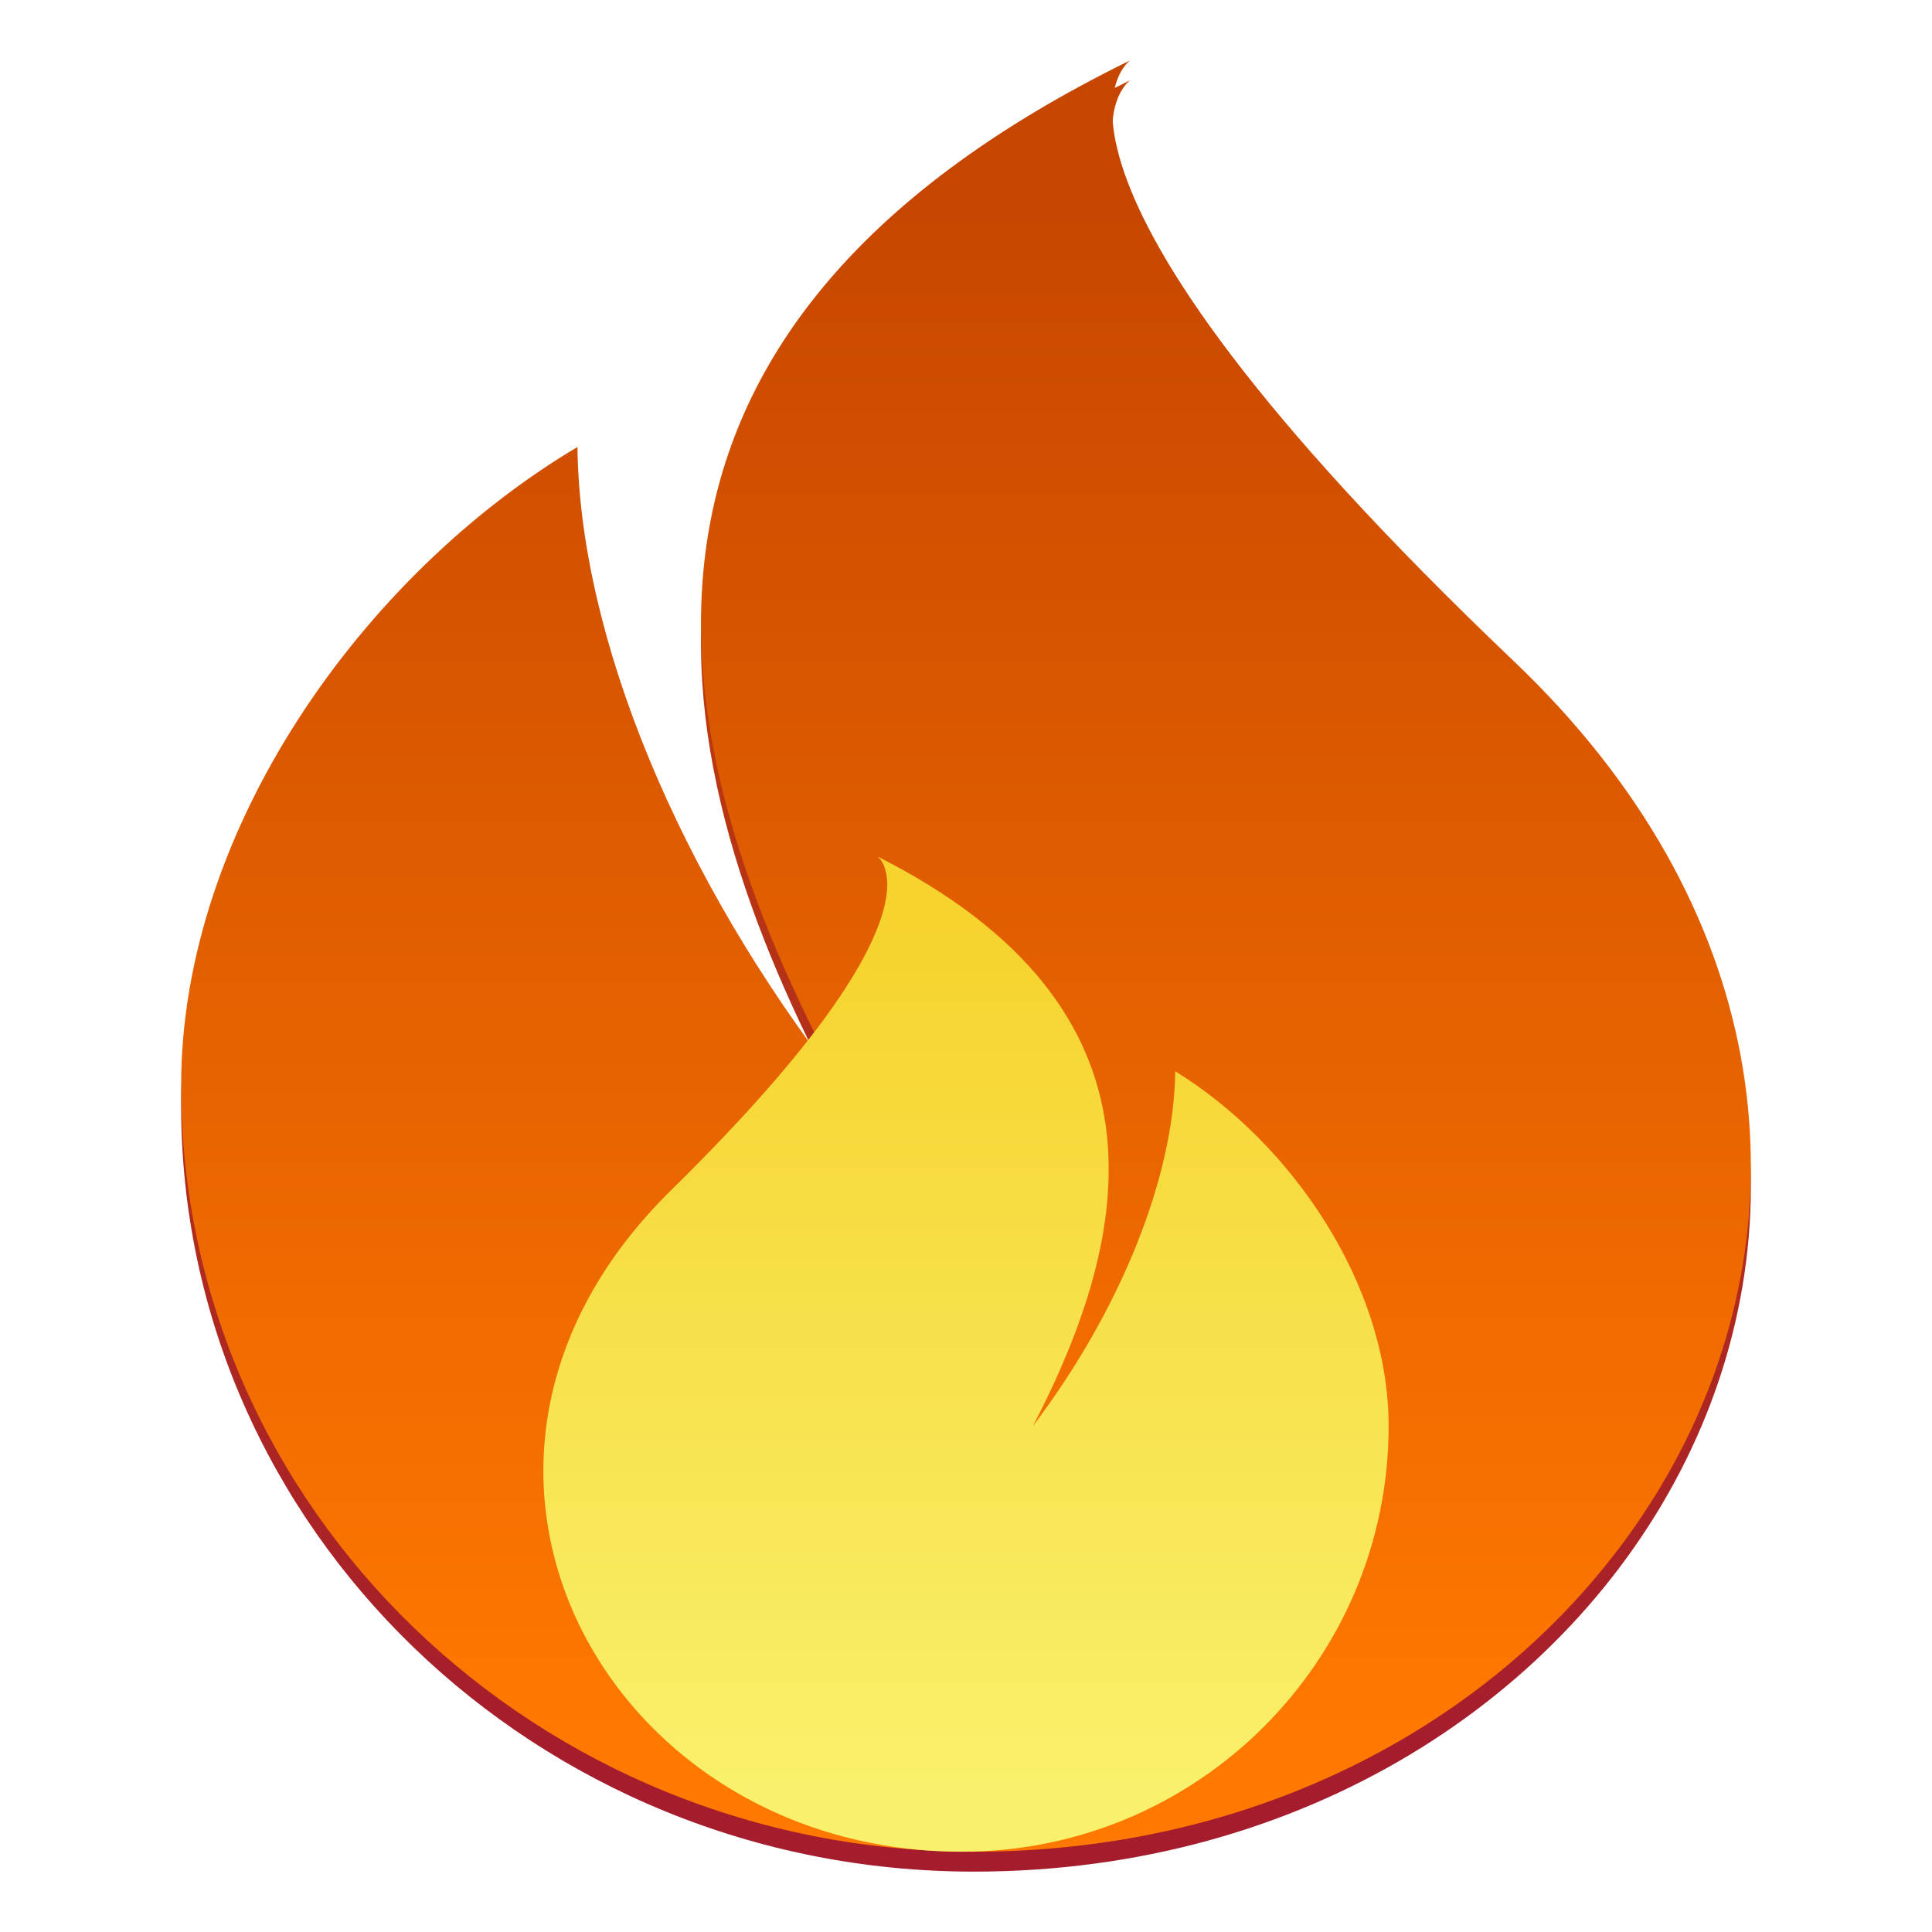
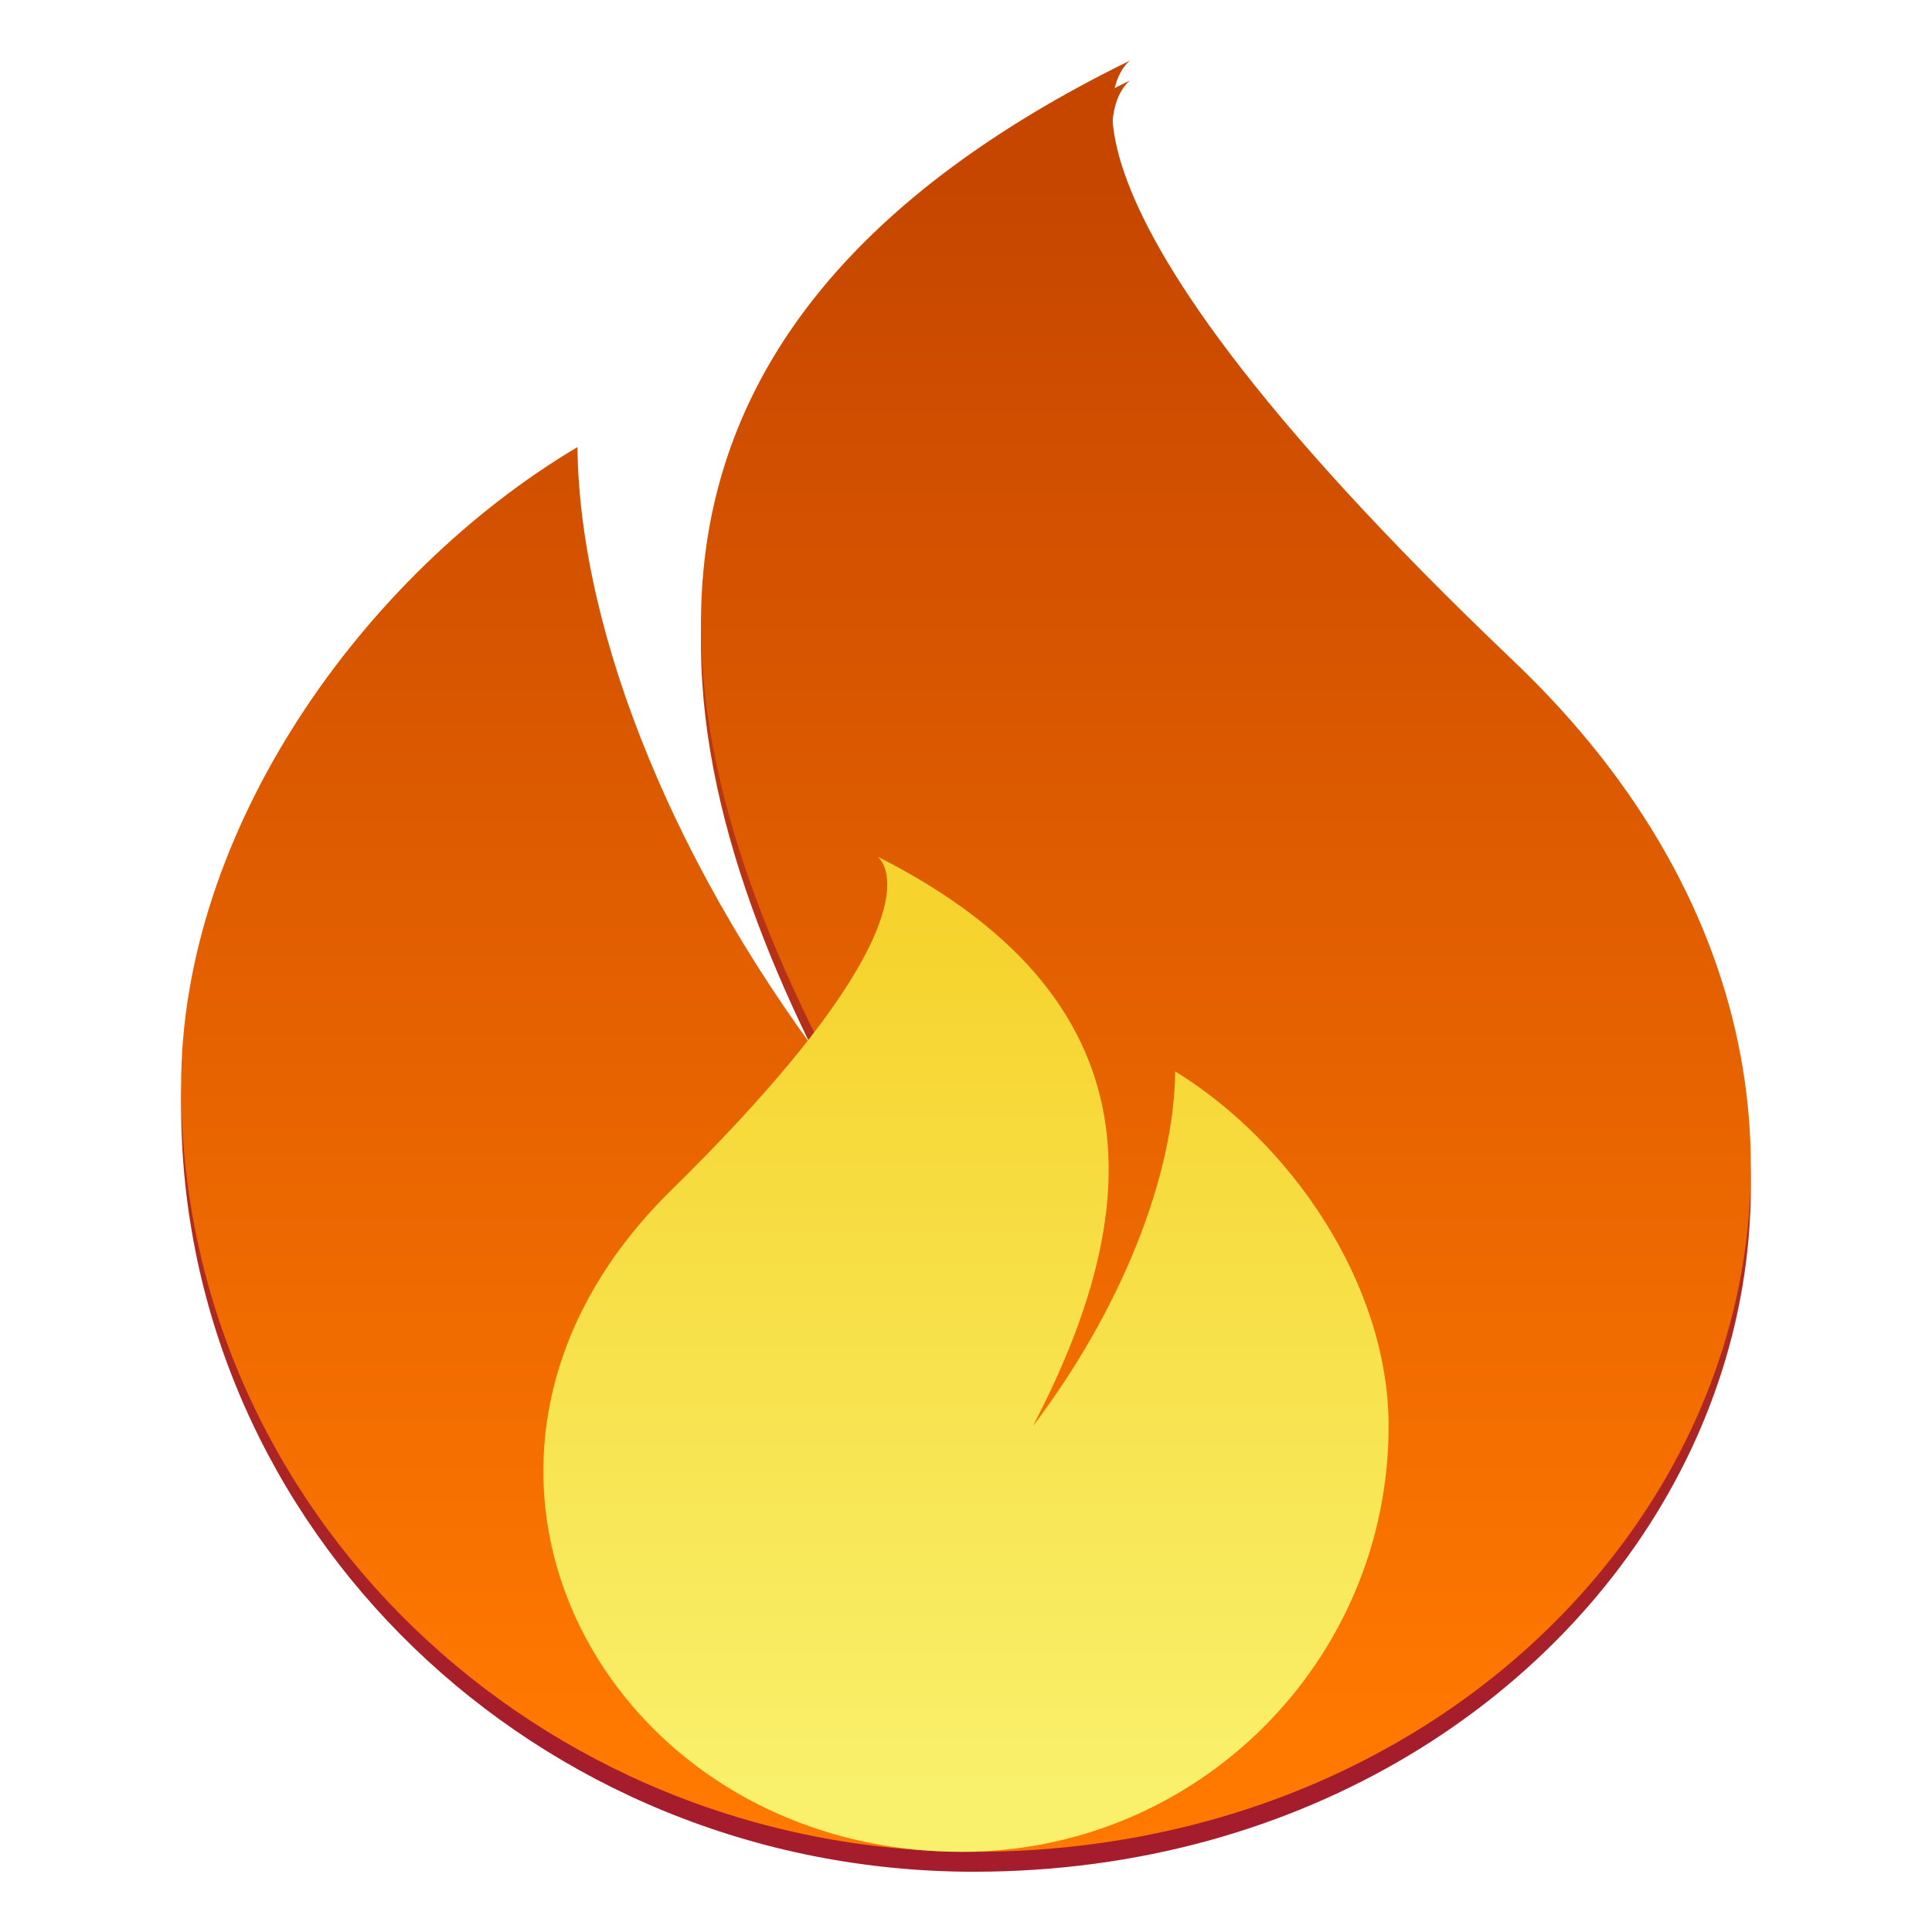
- <svg xmlns="http://www.w3.org/2000/svg" xmlns:xlink="http://www.w3.org/1999/xlink" width="96" height="96" viewBox="0 0 25.4 25.4" version="1.1" id="svg1">
-   <defs id="defs1">
-     <linearGradient xlink:href="#linearGradient116" id="linearGradient115" gradientUnits="userSpaceOnUse" gradientTransform="translate(-7,-4)" x1="67" y1="202" x2="67" y2="280" />
-     <linearGradient id="linearGradient116">
-       <stop style="stop-color:#c64600;stop-opacity:1;" offset="0" id="stop115" />
-       <stop style="stop-color:#a51d2d;stop-opacity:1;" offset="1" id="stop116" />
+ <svg xmlns="http://www.w3.org/2000/svg" xmlns:xlink="http://www.w3.org/1999/xlink" width="96" height="96" viewBox="0 0 25.4 25.4">
+   <defs>
+     <linearGradient xlink:href="#a" id="d" x1="67" x2="67" y1="202" y2="280" gradientTransform="translate(-7 -4)" gradientUnits="userSpaceOnUse" />
+     <linearGradient id="a">
+       <stop offset="0" style="stop-color:#c64600;stop-opacity:1" />
+       <stop offset="1" style="stop-color:#a51d2d;stop-opacity:1" />
    </linearGradient>
-     <linearGradient xlink:href="#linearGradient78" id="linearGradient112" x1="67" y1="202" x2="67" y2="280" gradientUnits="userSpaceOnUse" gradientTransform="translate(-7,-5)" />
-     <linearGradient id="linearGradient78">
-       <stop style="stop-color:#c64600;stop-opacity:1;" offset="0" id="stop78" />
-       <stop style="stop-color:#ff7800;stop-opacity:1;" offset="1" id="stop79" />
+     <linearGradient xlink:href="#b" id="e" x1="67" x2="67" y1="202" y2="280" gradientTransform="translate(-7 -5)" gradientUnits="userSpaceOnUse" />
+     <linearGradient id="b">
+       <stop offset="0" style="stop-color:#c64600;stop-opacity:1" />
+       <stop offset="1" style="stop-color:#ff7800;stop-opacity:1" />
    </linearGradient>
-     <linearGradient xlink:href="#linearGradient113" id="linearGradient114" x1="67.333" y1="246.667" x2="67.333" y2="281.333" gradientUnits="userSpaceOnUse" gradientTransform="matrix(1.211538,0,0,1.25,-21.57692,-74)" />
-     <linearGradient id="linearGradient113">
-       <stop style="stop-color:#f6d32d;stop-opacity:1;" offset="0" id="stop113" />
-       <stop style="stop-color:#f9f06b;stop-opacity:1;" offset="1" id="stop114" />
+     <linearGradient xlink:href="#c" id="f" x1="67.333" x2="67.333" y1="246.667" y2="281.333" gradientTransform="matrix(1.21154 0 0 1.25 -21.577 -74)" gradientUnits="userSpaceOnUse" />
+     <linearGradient id="c">
+       <stop offset="0" style="stop-color:#f6d32d;stop-opacity:1" />
+       <stop offset="1" style="stop-color:#f9f06b;stop-opacity:1" />
    </linearGradient>
  </defs>
-   <g id="g116" transform="matrix(0.2645833,0,0,0.2616758,-3.175,-49.18633)" style="display:inline;enable-background:new">
-     <path d="M 68.158,192 C 40.412,205.734 44.541,226.01 53.824,243.504 45.695,232.977 40.797,220.922 40.694,211.424 30.026,217.84 21,230.672 21,243.504 21,264.757 38.643,282 60.388,282 93.212,282 112.906,246.937 87.237,222.201 61.004,196.937 68.158,192 68.158,192 Z m 0,0" fill="#222222" id="path114" style="display:inline;fill:url(#linearGradient115);stroke-width:6.49;enable-background:new" />
-     <path d="M 68.158,191 C 40.412,204.734 44.541,225.01 53.824,242.504 45.695,231.977 40.797,219.922 40.694,210.424 30.026,216.84 21,229.672 21,242.504 21,263.757 38.643,281 60.388,281 93.212,281 112.906,245.937 87.237,221.201 61.004,195.937 68.158,191 68.158,191 Z m 0,0" fill="#222222" id="path1" style="display:inline;fill:url(#linearGradient112);stroke-width:6.49;enable-background:new" />
-     <path d="m 55.607,231 c 14.94,7.63 12.717,18.894 7.719,28.613 4.377,-5.848 7.014,-12.545 7.07,-17.822 C 76.14,245.355 81,252.484 81,259.613 81,271.42 71.5,281 59.791,281 42.117,281 31.512,261.521 45.334,247.778 59.46,233.743 55.607,231 55.607,231 Z m 0,0" fill="#222222" id="path75" style="display:inline;fill:url(#linearGradient114);stroke-width:3.55;enable-background:new" />
+   <g fill="#222" style="display:inline">
+     <path d="M68.158 192c-27.746 13.734-23.617 34.01-14.334 51.504-8.13-10.527-13.027-22.582-13.13-32.08C30.026 217.84 21 230.672 21 243.504 21 264.757 38.643 282 60.388 282c32.824 0 52.518-35.063 26.849-59.8C61.004 196.938 68.158 192 68.158 192m0 0" style="display:inline;fill:url(#d);stroke-width:6.49" transform="matrix(.26458 0 0 .26168 -3.175 -49.186)" />
+     <path d="M68.158 191c-27.746 13.734-23.617 34.01-14.334 51.504-8.13-10.527-13.027-22.582-13.13-32.08C30.026 216.84 21 229.672 21 242.504 21 263.757 38.643 281 60.388 281c32.824 0 52.518-35.063 26.849-59.8C61.004 195.938 68.158 191 68.158 191m0 0" style="display:inline;fill:url(#e);stroke-width:6.49" transform="matrix(.26458 0 0 .26168 -3.175 -49.186)" />
+     <path d="M55.607 231c14.94 7.63 12.717 18.894 7.719 28.613 4.377-5.848 7.014-12.545 7.07-17.822C76.14 245.355 81 252.484 81 259.613 81 271.42 71.5 281 59.79 281c-17.673 0-28.278-19.48-14.456-33.222C59.46 233.743 55.607 231 55.607 231m0 0" style="display:inline;fill:url(#f);stroke-width:3.55" transform="matrix(.26458 0 0 .26168 -3.175 -49.186)" />
  </g>
</svg>
